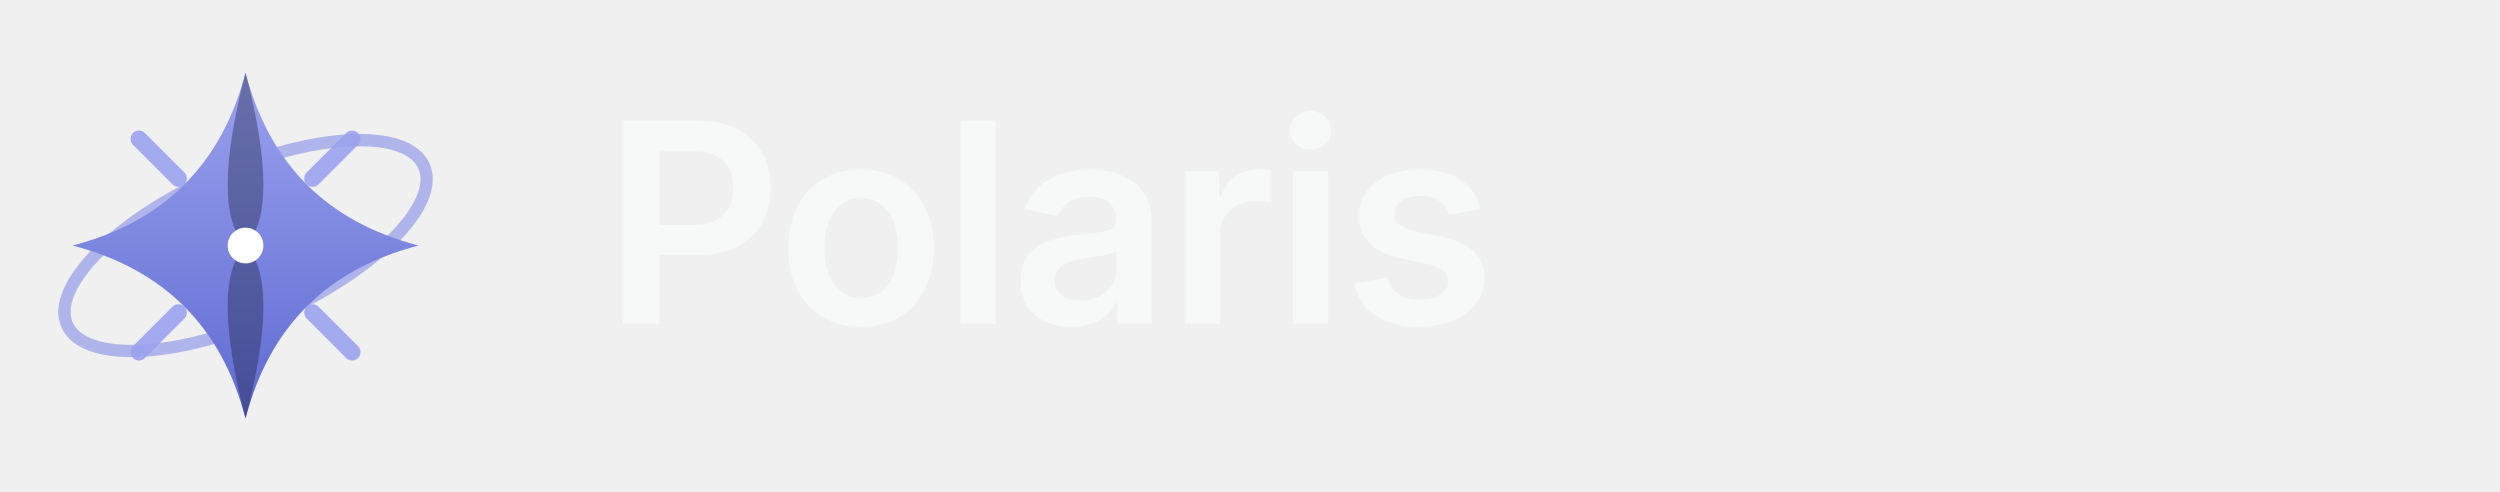
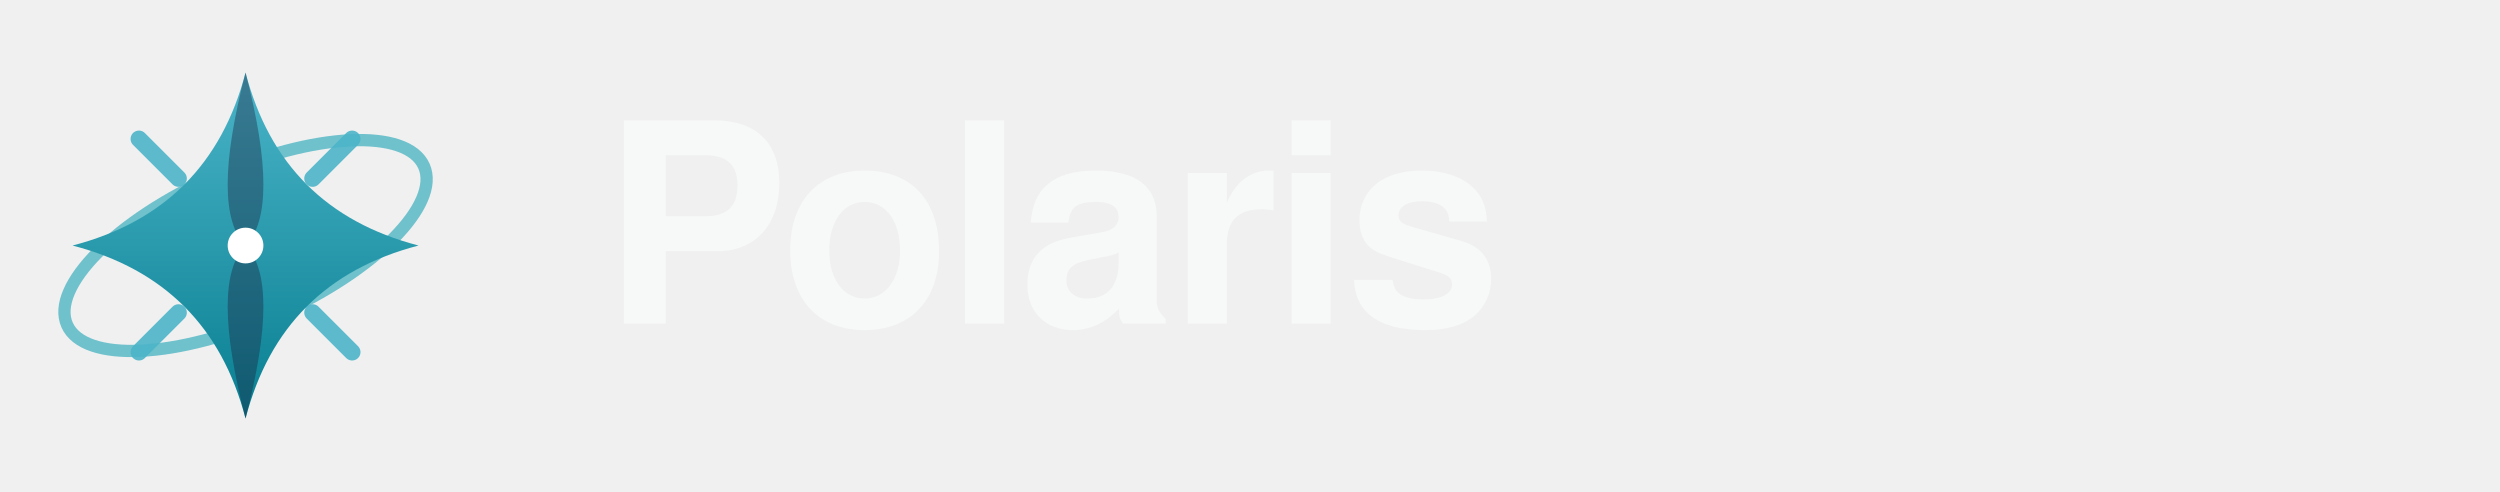
<svg xmlns="http://www.w3.org/2000/svg" viewBox="0 0 224 44" width="224" height="44" role="img" aria-label="Polaris">
  <defs>
    <linearGradient id="pd" x1="20" y1="4.5" x2="20" y2="35.5" gradientUnits="userSpaceOnUse">
-       <stop offset="0" stop-color="#9aa2ee" />
-       <stop offset="1" stop-color="#5e6ad2" />
+       <stop offset="0" stop-color="#4bb4c8" />
+       <stop offset="1" stop-color="#087f91" />
    </linearGradient>
  </defs>
  <g transform="translate(2 2)">
-     <ellipse cx="20" cy="20" rx="17.5" ry="6.8" transform="rotate(-24 20 20)" fill="none" stroke="#7a83e6" stroke-width="1.1" opacity="0.55" />
-     <line x1="26.01" y1="13.99" x2="29.55" y2="10.45" stroke="#9aa2ee" stroke-width="1.5" stroke-linecap="round" opacity="0.9" />
-     <line x1="13.99" y1="13.99" x2="10.45" y2="10.45" stroke="#9aa2ee" stroke-width="1.5" stroke-linecap="round" opacity="0.9" />
-     <line x1="13.99" y1="26.01" x2="10.45" y2="29.55" stroke="#9aa2ee" stroke-width="1.5" stroke-linecap="round" opacity="0.9" />
-     <line x1="26.01" y1="26.01" x2="29.55" y2="29.55" stroke="#9aa2ee" stroke-width="1.5" stroke-linecap="round" opacity="0.9" />
+     <ellipse cx="20" cy="20" rx="17.5" ry="6.8" transform="rotate(-24 20 20)" fill="none" stroke="#059aaf" stroke-width="1.1" opacity="0.55" />
+     <line x1="26.01" y1="13.99" x2="29.55" y2="10.45" stroke="#4bb4c8" stroke-width="1.5" stroke-linecap="round" opacity="0.9" />
+     <line x1="13.99" y1="13.99" x2="10.45" y2="10.45" stroke="#4bb4c8" stroke-width="1.5" stroke-linecap="round" opacity="0.9" />
+     <line x1="13.99" y1="26.01" x2="10.45" y2="29.55" stroke="#4bb4c8" stroke-width="1.5" stroke-linecap="round" opacity="0.9" />
+     <line x1="26.01" y1="26.01" x2="29.55" y2="29.55" stroke="#4bb4c8" stroke-width="1.5" stroke-linecap="round" opacity="0.9" />
    <path d="M20 4.5Q23.2 16.8 35.5 20 23.2 23.2 20 35.5 16.8 23.2 4.5 20 16.8 16.8 20 4.5Z" fill="url(#pd)" />
    <path d="M20 4.5Q23.2 16.8 20 20 16.8 16.8 20 4.5ZM20 35.5Q23.2 23.2 20 20 16.8 23.2 20 35.5Z" fill="#1a1d3a" opacity="0.38" />
    <circle cx="20" cy="20" r="1.6" fill="#ffffff" />
  </g>
-   <text x="54" y="29" font-family="Inter, -apple-system, BlinkMacSystemFont, 'Segoe UI', Helvetica, Arial, sans-serif" font-size="25" font-weight="600" letter-spacing="-0.4" fill="#f7f8f8">Polaris</text>
+   <text x="54" y="29" font-family="-apple-system, BlinkMacSystemFont, 'Segoe UI', Helvetica, Arial, sans-serif" font-size="25" font-weight="600" letter-spacing="-0.4" fill="#f7f8f8">Polaris</text>
</svg>
